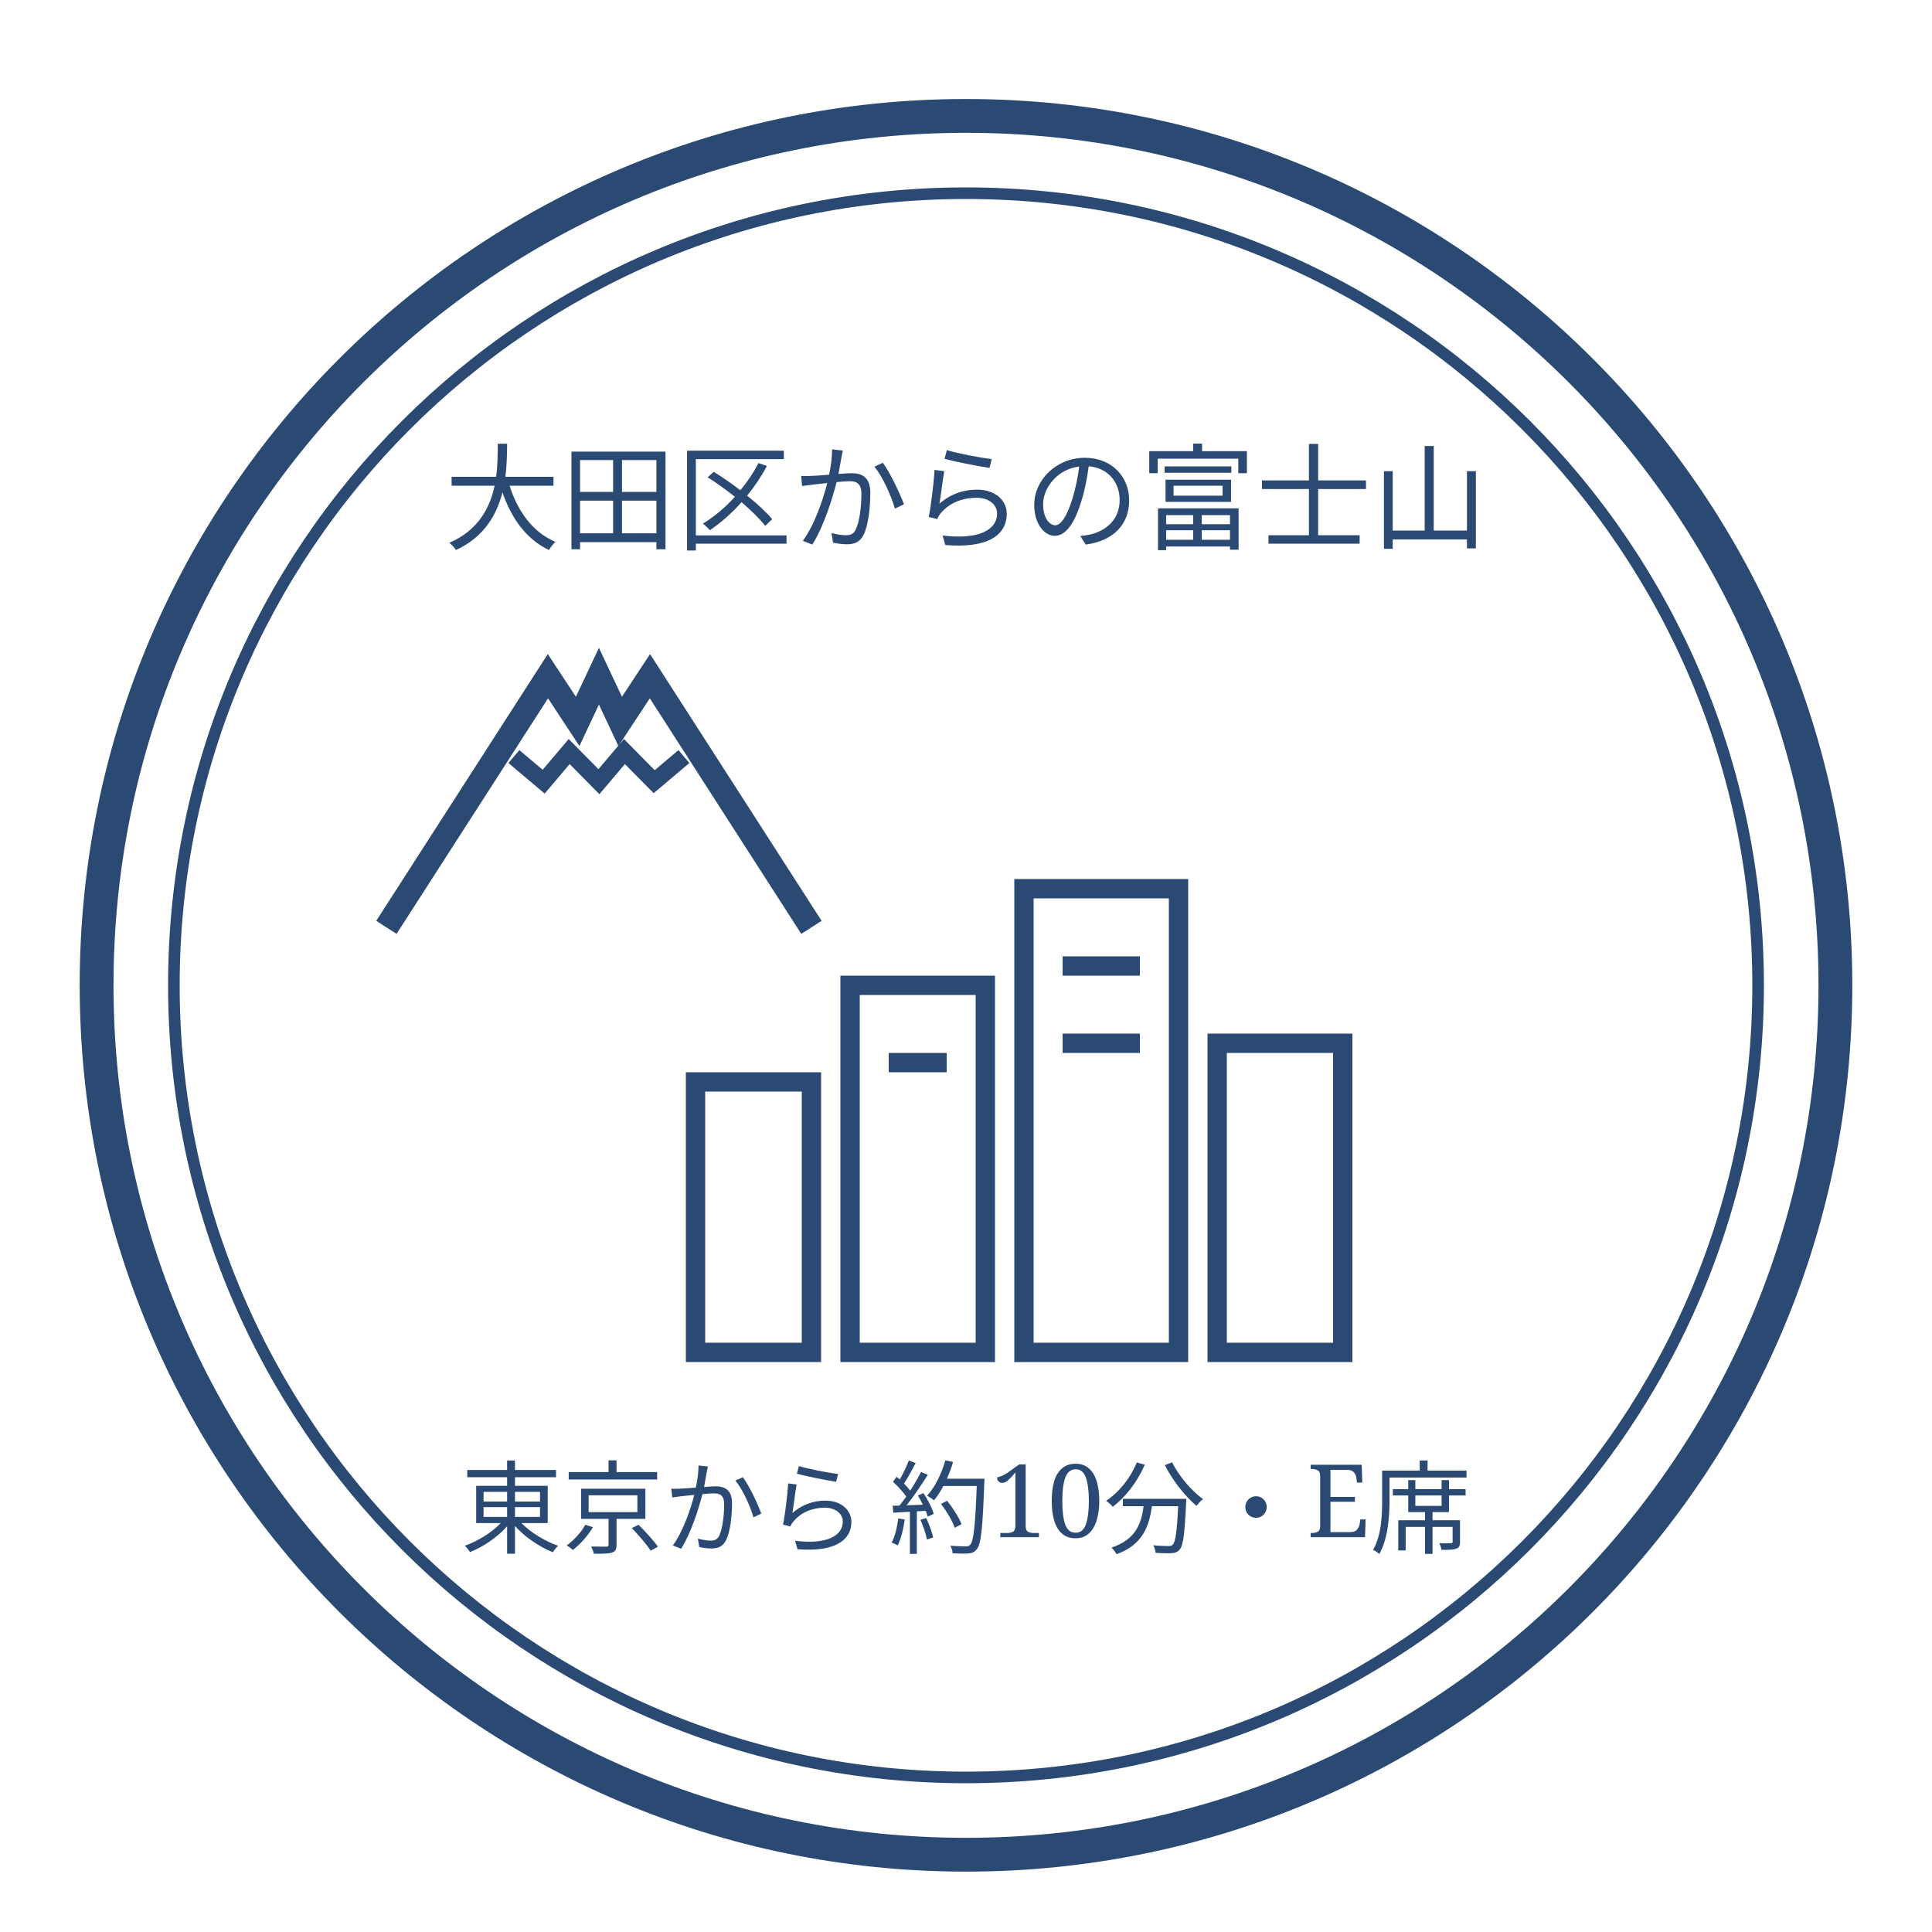
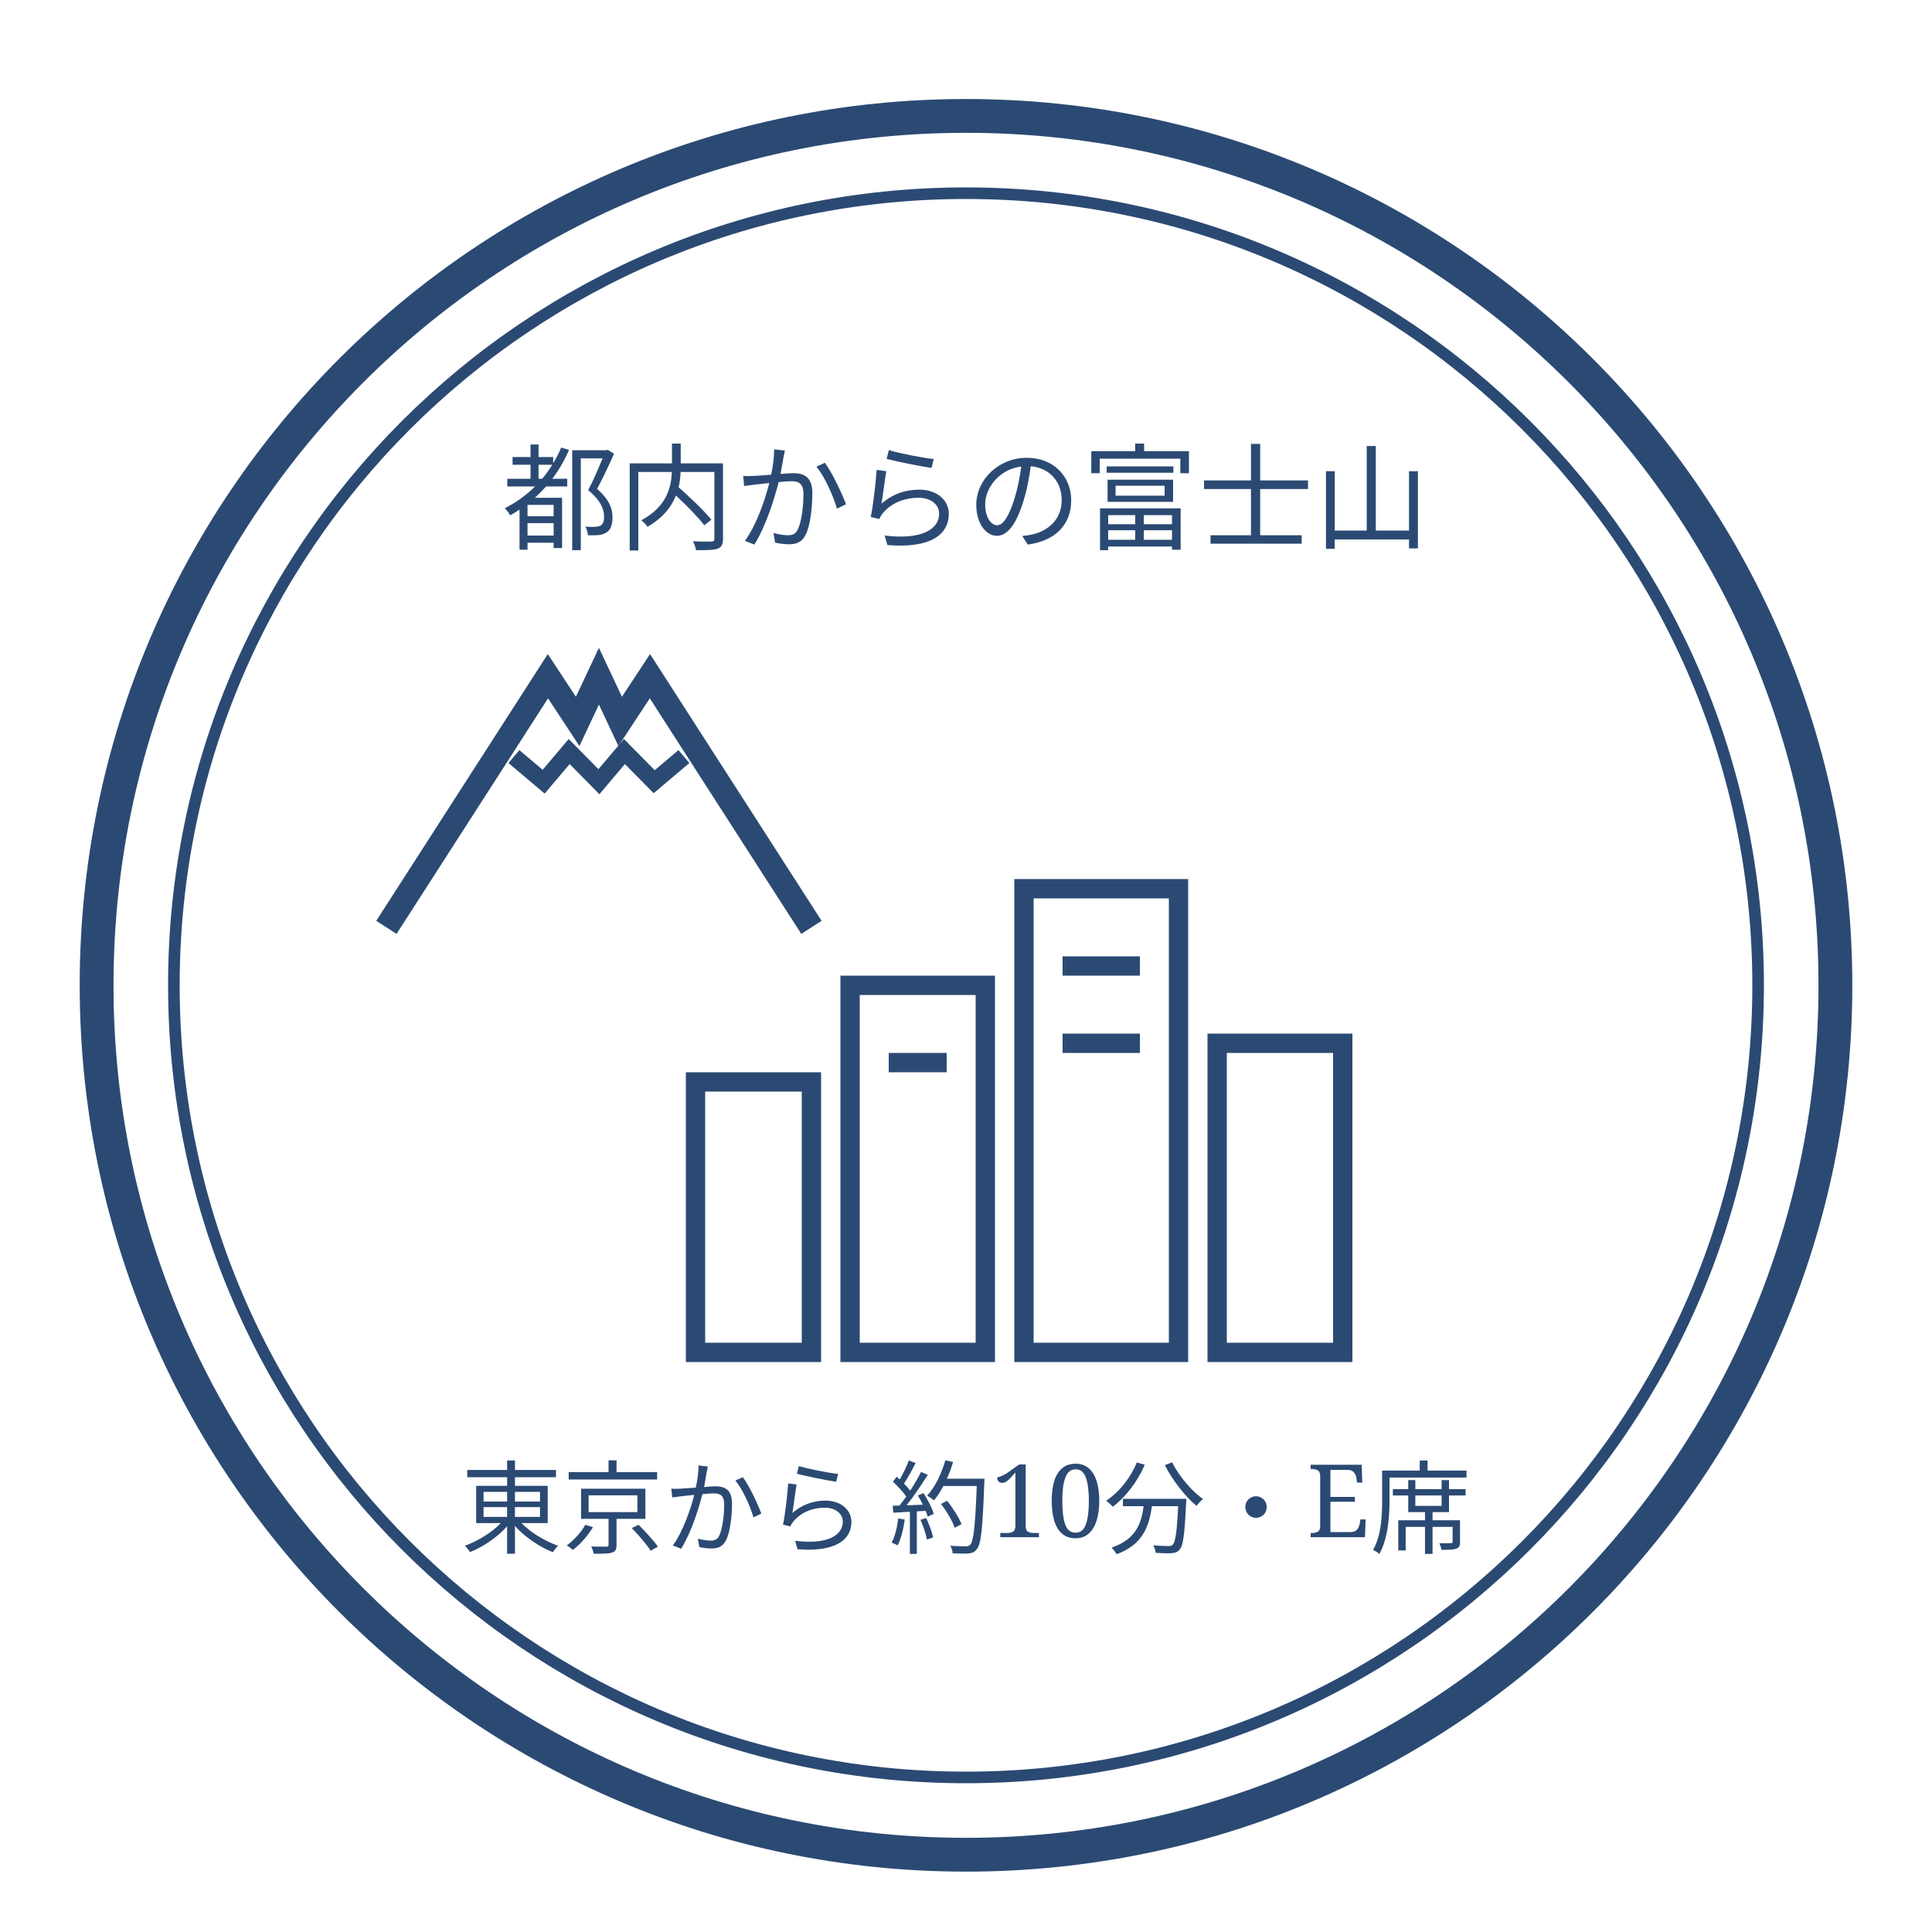
- <svg xmlns="http://www.w3.org/2000/svg" viewBox="0 0 200 200" role="img" aria-label="大田区からの富士山 車窓スタンプ">
+ <svg xmlns="http://www.w3.org/2000/svg" viewBox="0 0 200 200" role="img" aria-label="都内からの富士山 車窓スタンプ">
  <g stroke="#2b4a73" fill="#2b4a73">
    <circle cx="100" cy="102" r="90" fill="none" stroke-width="3.5" />
    <circle cx="100" cy="102" r="82" fill="none" stroke-width="1.2" />
-     <text x="100" y="56" text-anchor="middle" font-size="12" font-weight="500" font-family="'Shippori Mincho','Hiragino Mincho ProN','Yu Mincho',serif" stroke="none">大田区からの富士山</text>
+     <text x="100" y="56" text-anchor="middle" font-size="12" font-weight="500" font-family="'Shippori Mincho','Hiragino Mincho ProN','Yu Mincho',serif" stroke="none">都内からの富士山</text>
    <g fill="none" stroke-width="2">
      <rect x="88" y="102" width="14" height="38" />
      <rect x="106" y="92" width="16" height="48" />
      <rect x="126" y="108" width="13" height="32" />
      <rect x="72" y="112" width="12" height="28" />
      <path d="M110 100 H118 M110 108 H118 M92 110 H98" />
    </g>
    <path d="M40 96 L56.72 70 L59.8 74.68 L62 70 L64.2 74.68 L67.28 70 L84 96" fill="none" stroke-width="2.5" />
    <path d="M53.2 78.32 l3.08 2.6 l2.64 -3.12 l3.08 3.12 l2.64 -3.12 l3.08 3.12 l3.08 -2.6" fill="none" stroke-width="1.75" />
    <text x="100" y="160" text-anchor="middle" font-size="10.5" font-family="'Shippori Mincho','Hiragino Mincho ProN','Yu Mincho',serif" stroke="none">東京から 約10分・E席</text>
  </g>
</svg>
